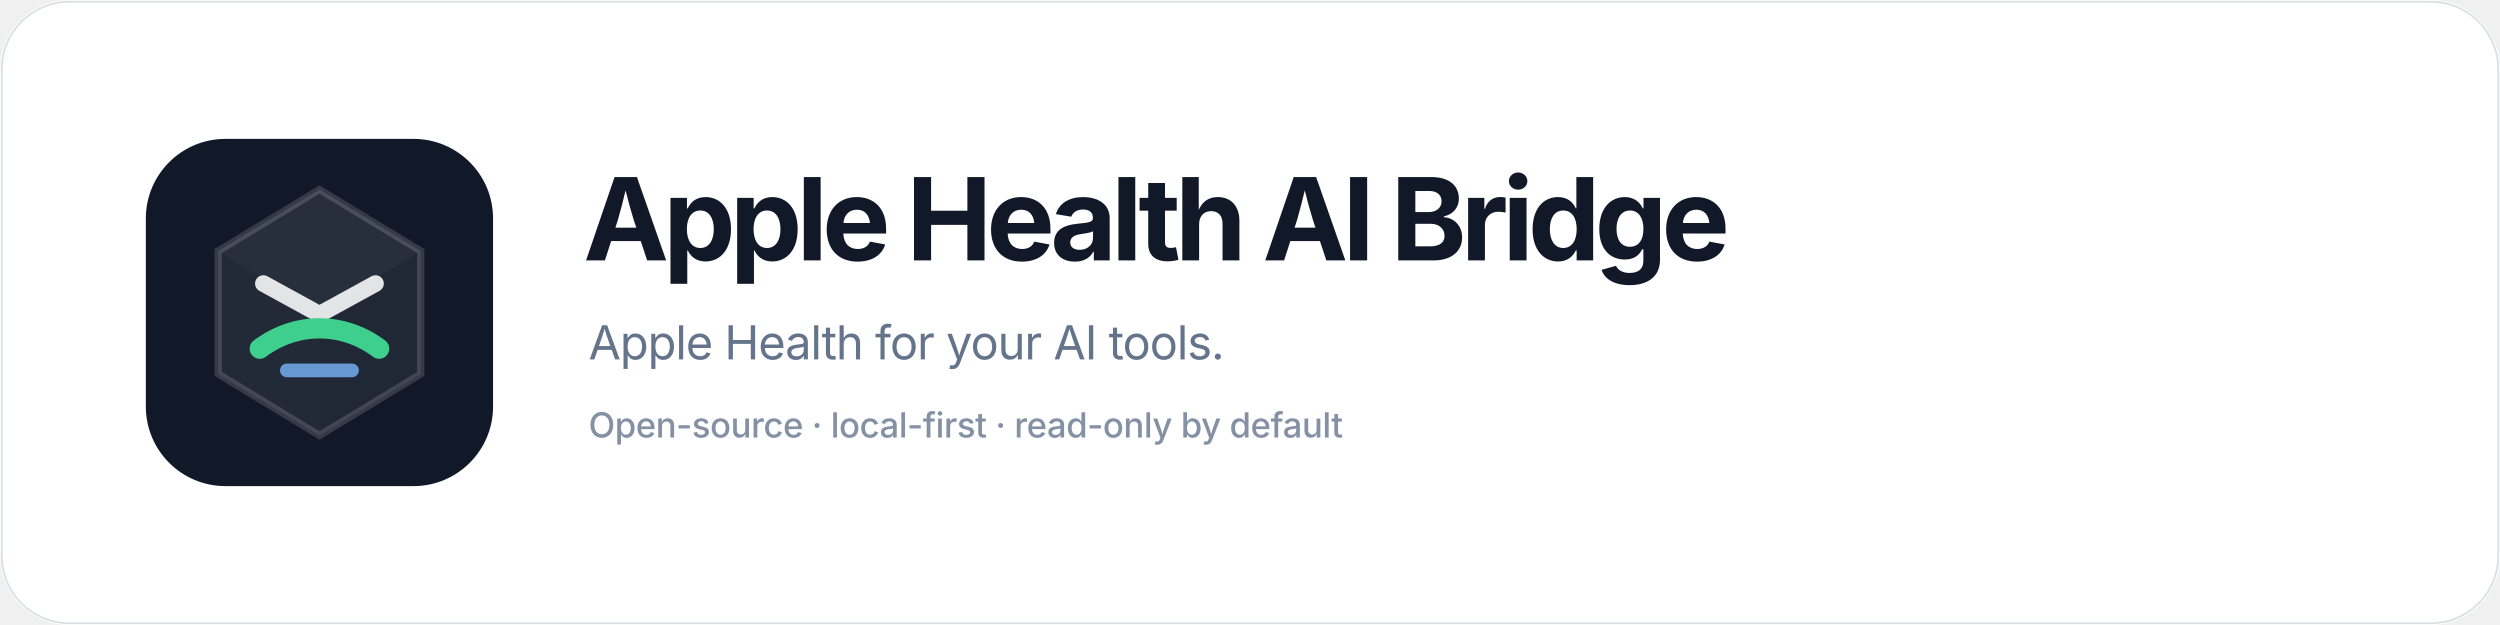
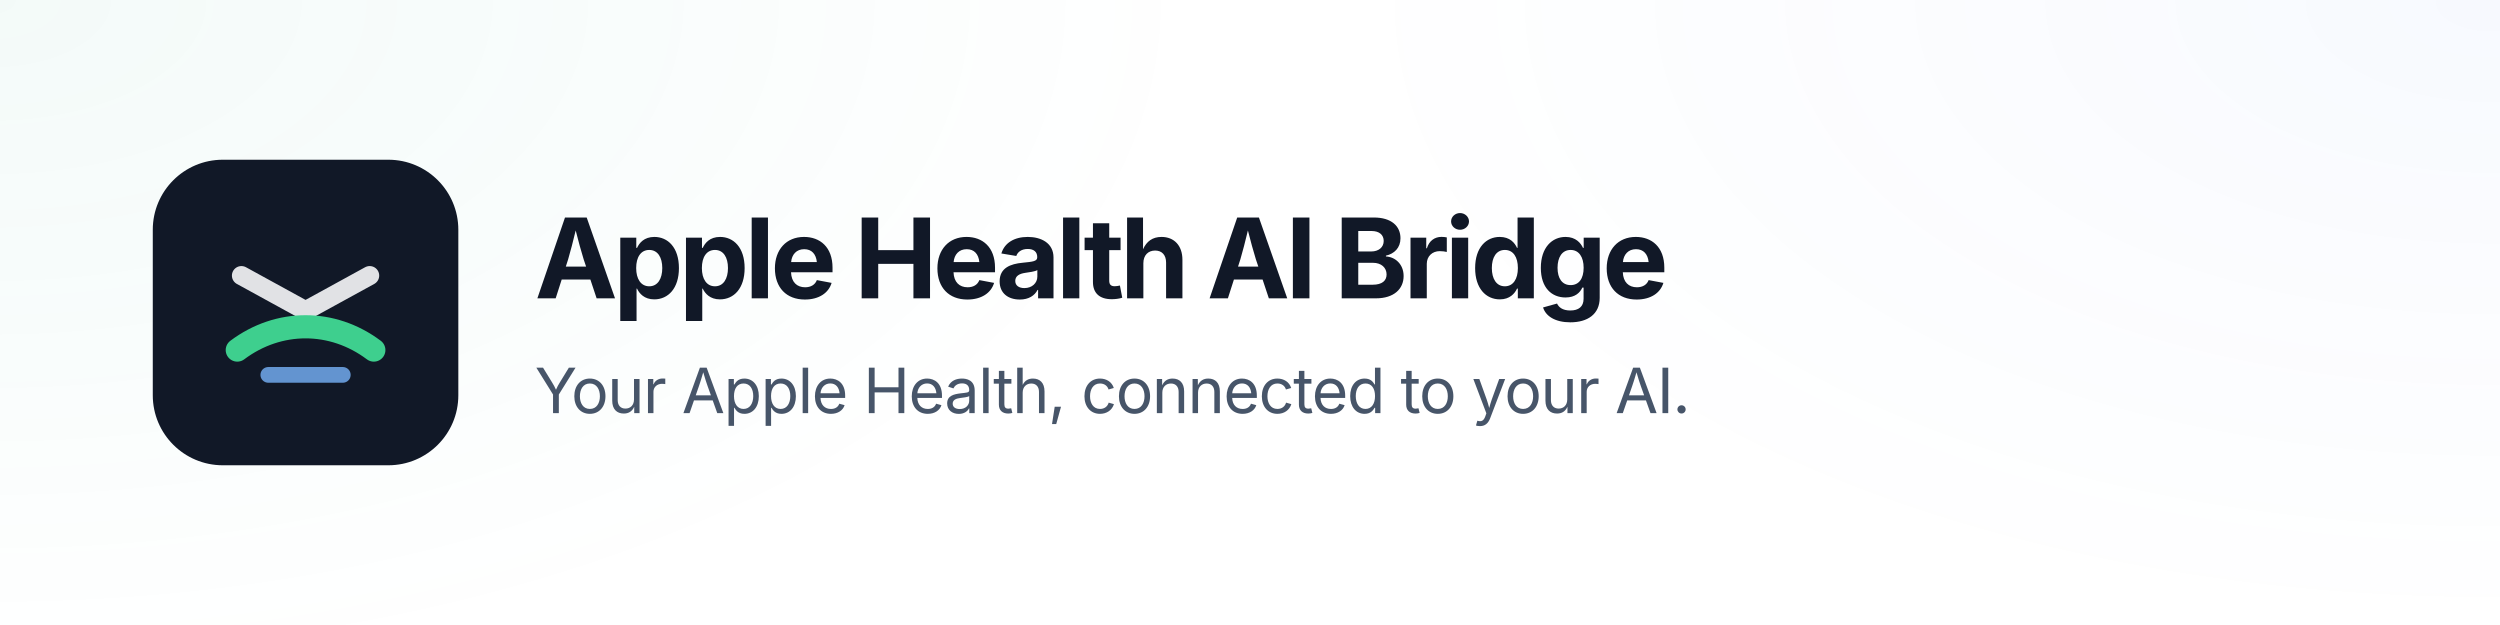
<svg xmlns="http://www.w3.org/2000/svg" viewBox="0 0 1440 360" role="img" aria-labelledby="title desc">
-   <rect width="1440" height="360" rx="40" fill="#FFFFFF" />
-   <rect x="1" y="1" width="1438" height="358" rx="39" fill="none" stroke="#D8DEE4" />
-   <g transform="translate(84 80) scale(2.083333)">
+   <defs>
+     <radialGradient id="mint" gradientUnits="userSpaceOnUse" cx="0" cy="0" r="1" gradientTransform="matrix(892.8 0 0 504 0 0)">
+       <stop stop-color="#0f9f82" stop-opacity=".05" />
+       <stop offset=".78" stop-color="#0f9f82" stop-opacity="0" />
+     </radialGradient>
+     <radialGradient id="blue" gradientUnits="userSpaceOnUse" cx="0" cy="0" r="1" gradientTransform="matrix(864 0 0 468 1440 0)">
+       <stop stop-color="#2563eb" stop-opacity=".035" />
+       <stop offset=".78" stop-color="#2563eb" stop-opacity="0" />
+     </radialGradient>
+   </defs>
+   <rect width="1440" height="360" fill="#FFFFFF" />
+   <rect width="1440" height="360" fill="url(#blue)" />
+   <rect width="1440" height="360" fill="url(#mint)" />
+   <g transform="translate(88 92) scale(1.833333)">
    <rect width="96" height="96" rx="22" fill="#111827" />
-     <path d="M48 14L76 31V65L48 82L20 65V31L48 14Z" fill="rgba(255,255,255,.048)" stroke="rgba(255,255,255,.15)" stroke-width="2" />
-     <path d="M48 14L76 31L48 48L20 31L48 14Z" fill="rgba(255,255,255,.055)" />
-     <path d="M20 31L48 48V82L20 65V31Z" fill="rgba(255,255,255,.032)" />
-     <path d="M76 31L48 48V82L76 65V31Z" fill="rgba(255,255,255,.022)" />
-     <path d="M32.5 40L48 48.5L63.5 40" fill="none" stroke="#F7F8FA" stroke-width="4.6" stroke-linecap="round" stroke-linejoin="round" opacity=".9" />
-     <path d="M31.5 58C41.5 50.5 54.5 50.5 64.5 58" fill="none" stroke="#3ECF8E" stroke-width="5.6" stroke-linecap="round" />
-     <path d="M39 64H57" fill="none" stroke="#7AB7FF" stroke-width="3.8" stroke-linecap="round" opacity=".78" />
+     <g transform="translate(48 52) scale(1.3) translate(-48 -52)">
+       <path d="M32.5 40L48 48.5L63.5 40" fill="none" stroke="#F7F8FA" stroke-width="4.6" stroke-linecap="round" stroke-linejoin="round" opacity=".9" />
+       <path d="M31.5 58C41.5 50.5 54.5 50.5 64.5 58" fill="none" stroke="#3ECF8E" stroke-width="5.6" stroke-linecap="round" />
+       <path d="M39 64H57" fill="none" stroke="#7AB7FF" stroke-width="3.8" stroke-linecap="round" opacity=".78" />
+     </g>
  </g>
-   <text x="336" y="150" fill="#111827" font-family="Geist, Inter, ui-sans-serif, system-ui, -apple-system, BlinkMacSystemFont, Segoe UI, sans-serif" font-size="66" font-weight="700" letter-spacing="-3.2">Apple Health AI Bridge</text>
-   <text x="339" y="207" fill="#64748B" font-family="Geist, Inter, ui-sans-serif, system-ui, -apple-system, BlinkMacSystemFont, Segoe UI, sans-serif" font-size="27" font-weight="440" letter-spacing="-.55">Apple Health for your AI tools.</text>
-   <text x="339" y="252" fill="#8490A3" font-family="Geist, Inter, ui-sans-serif, system-ui, -apple-system, BlinkMacSystemFont, Segoe UI, sans-serif" font-size="20" font-weight="480" letter-spacing="-.25">Open-source · local-first · read-only by default</text>
+   <g font-family="system-ui,-apple-system,BlinkMacSystemFont,&quot;Segoe UI&quot;,sans-serif">
+     <text x="308" y="171.844" fill="#111827" font-size="64" font-weight="700" letter-spacing="-2.5">Apple Health AI Bridge</text>
+     <text x="308" y="237.953" fill="#475569" font-size="36" letter-spacing="-.7">Your Apple Health, connected to your AI.</text>
+   </g>
</svg>
